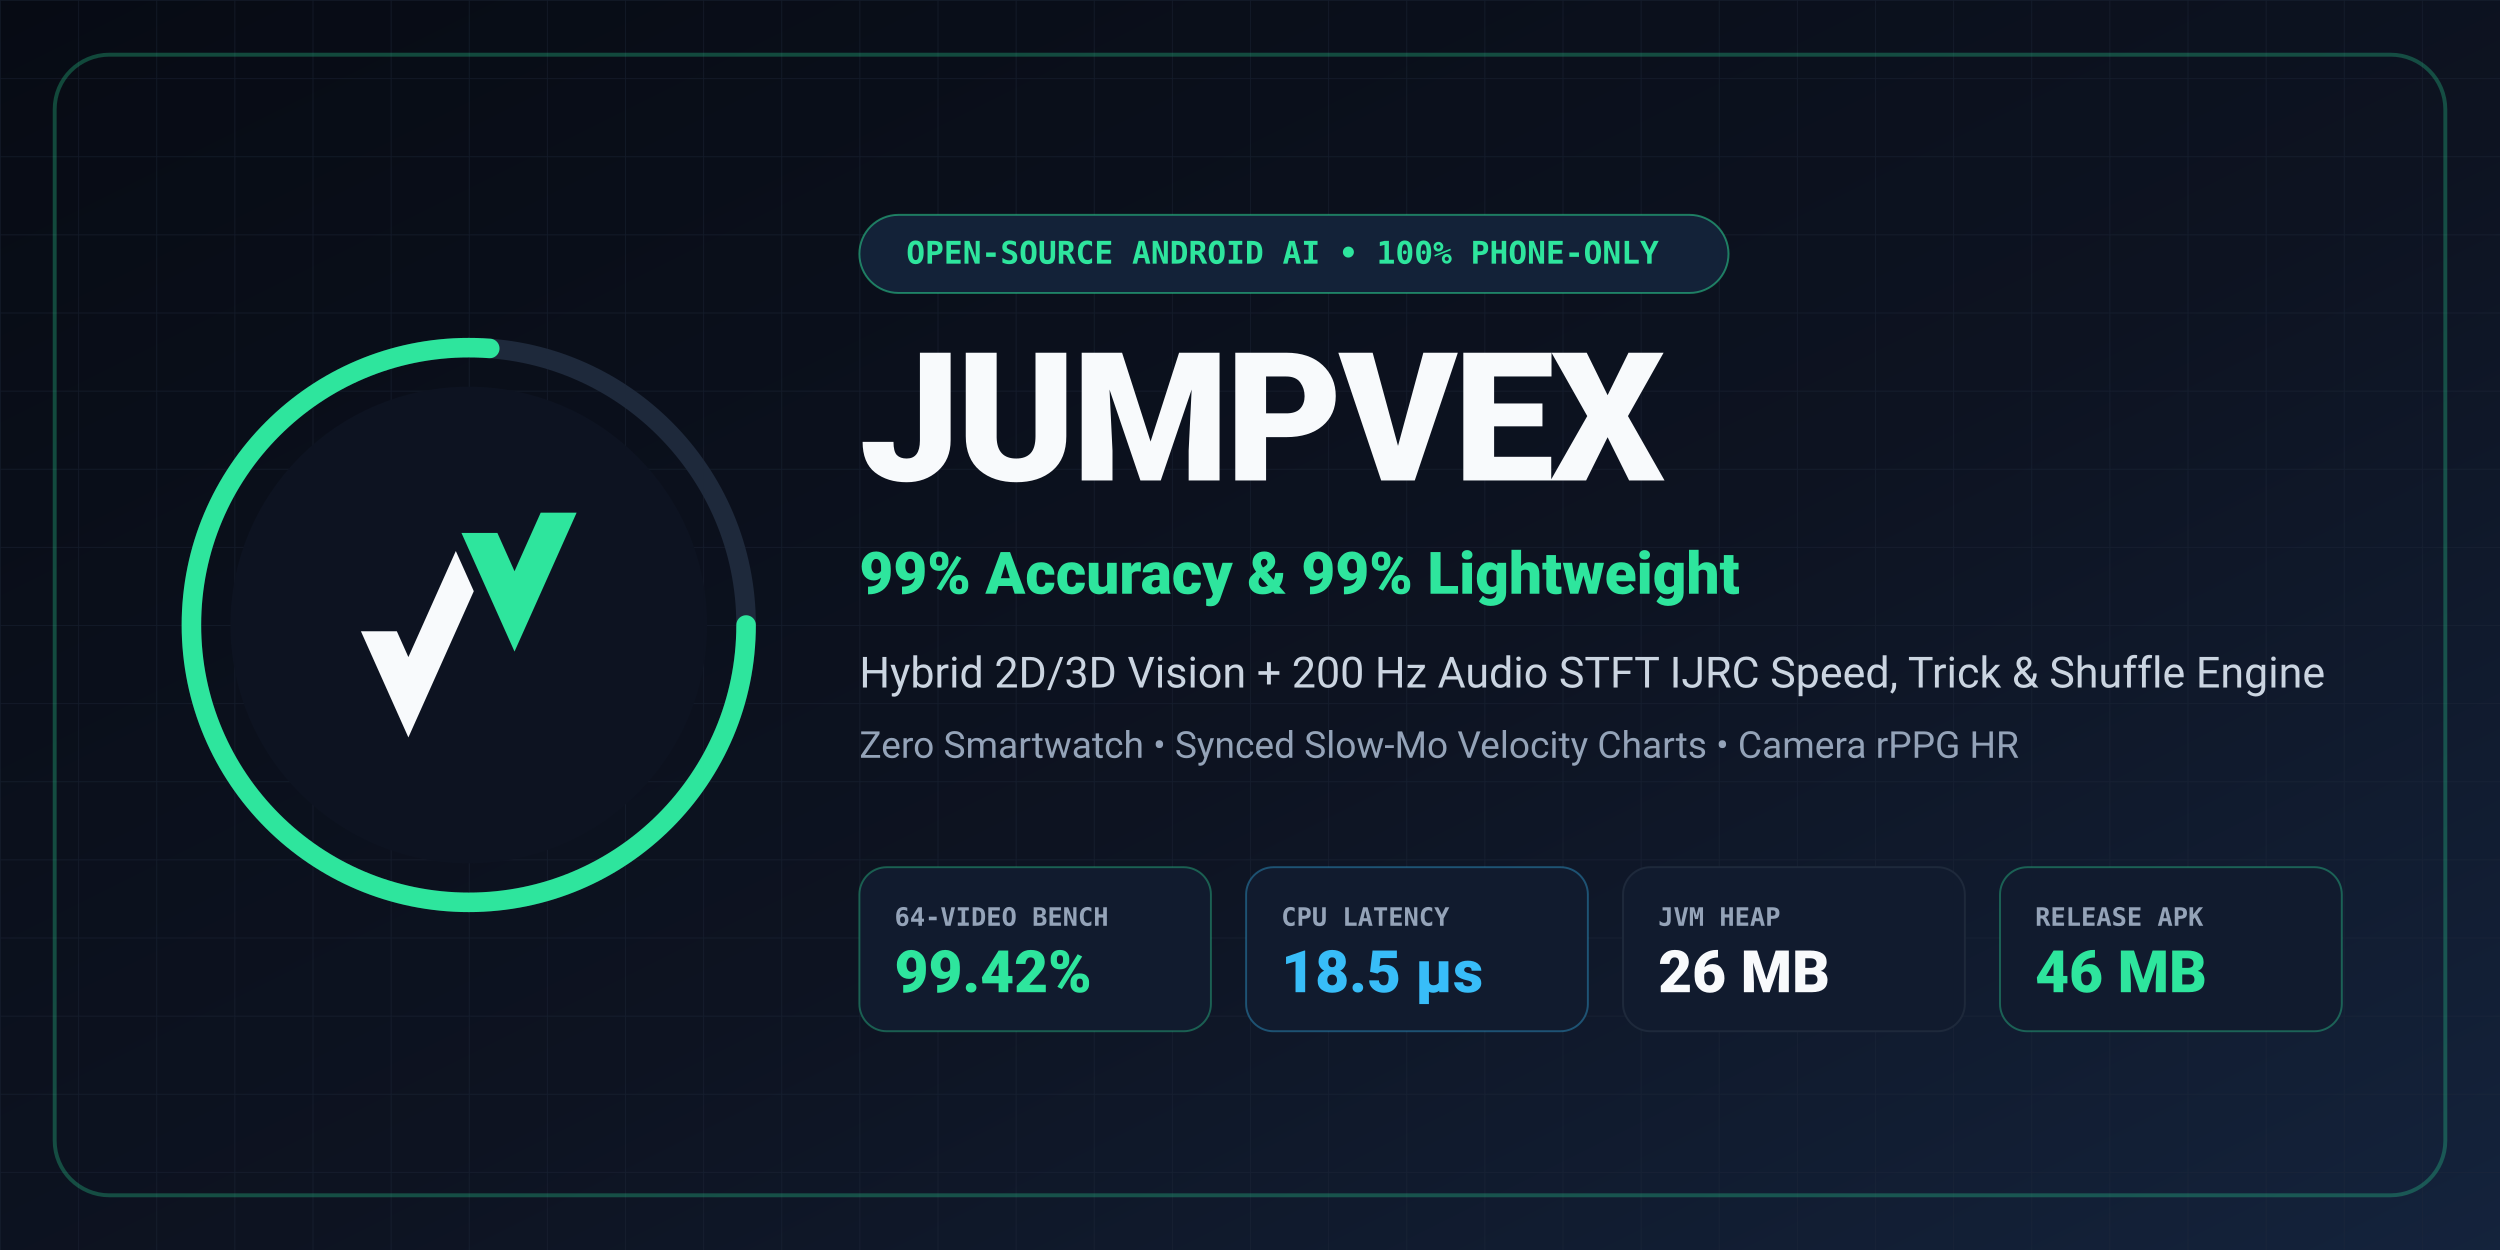
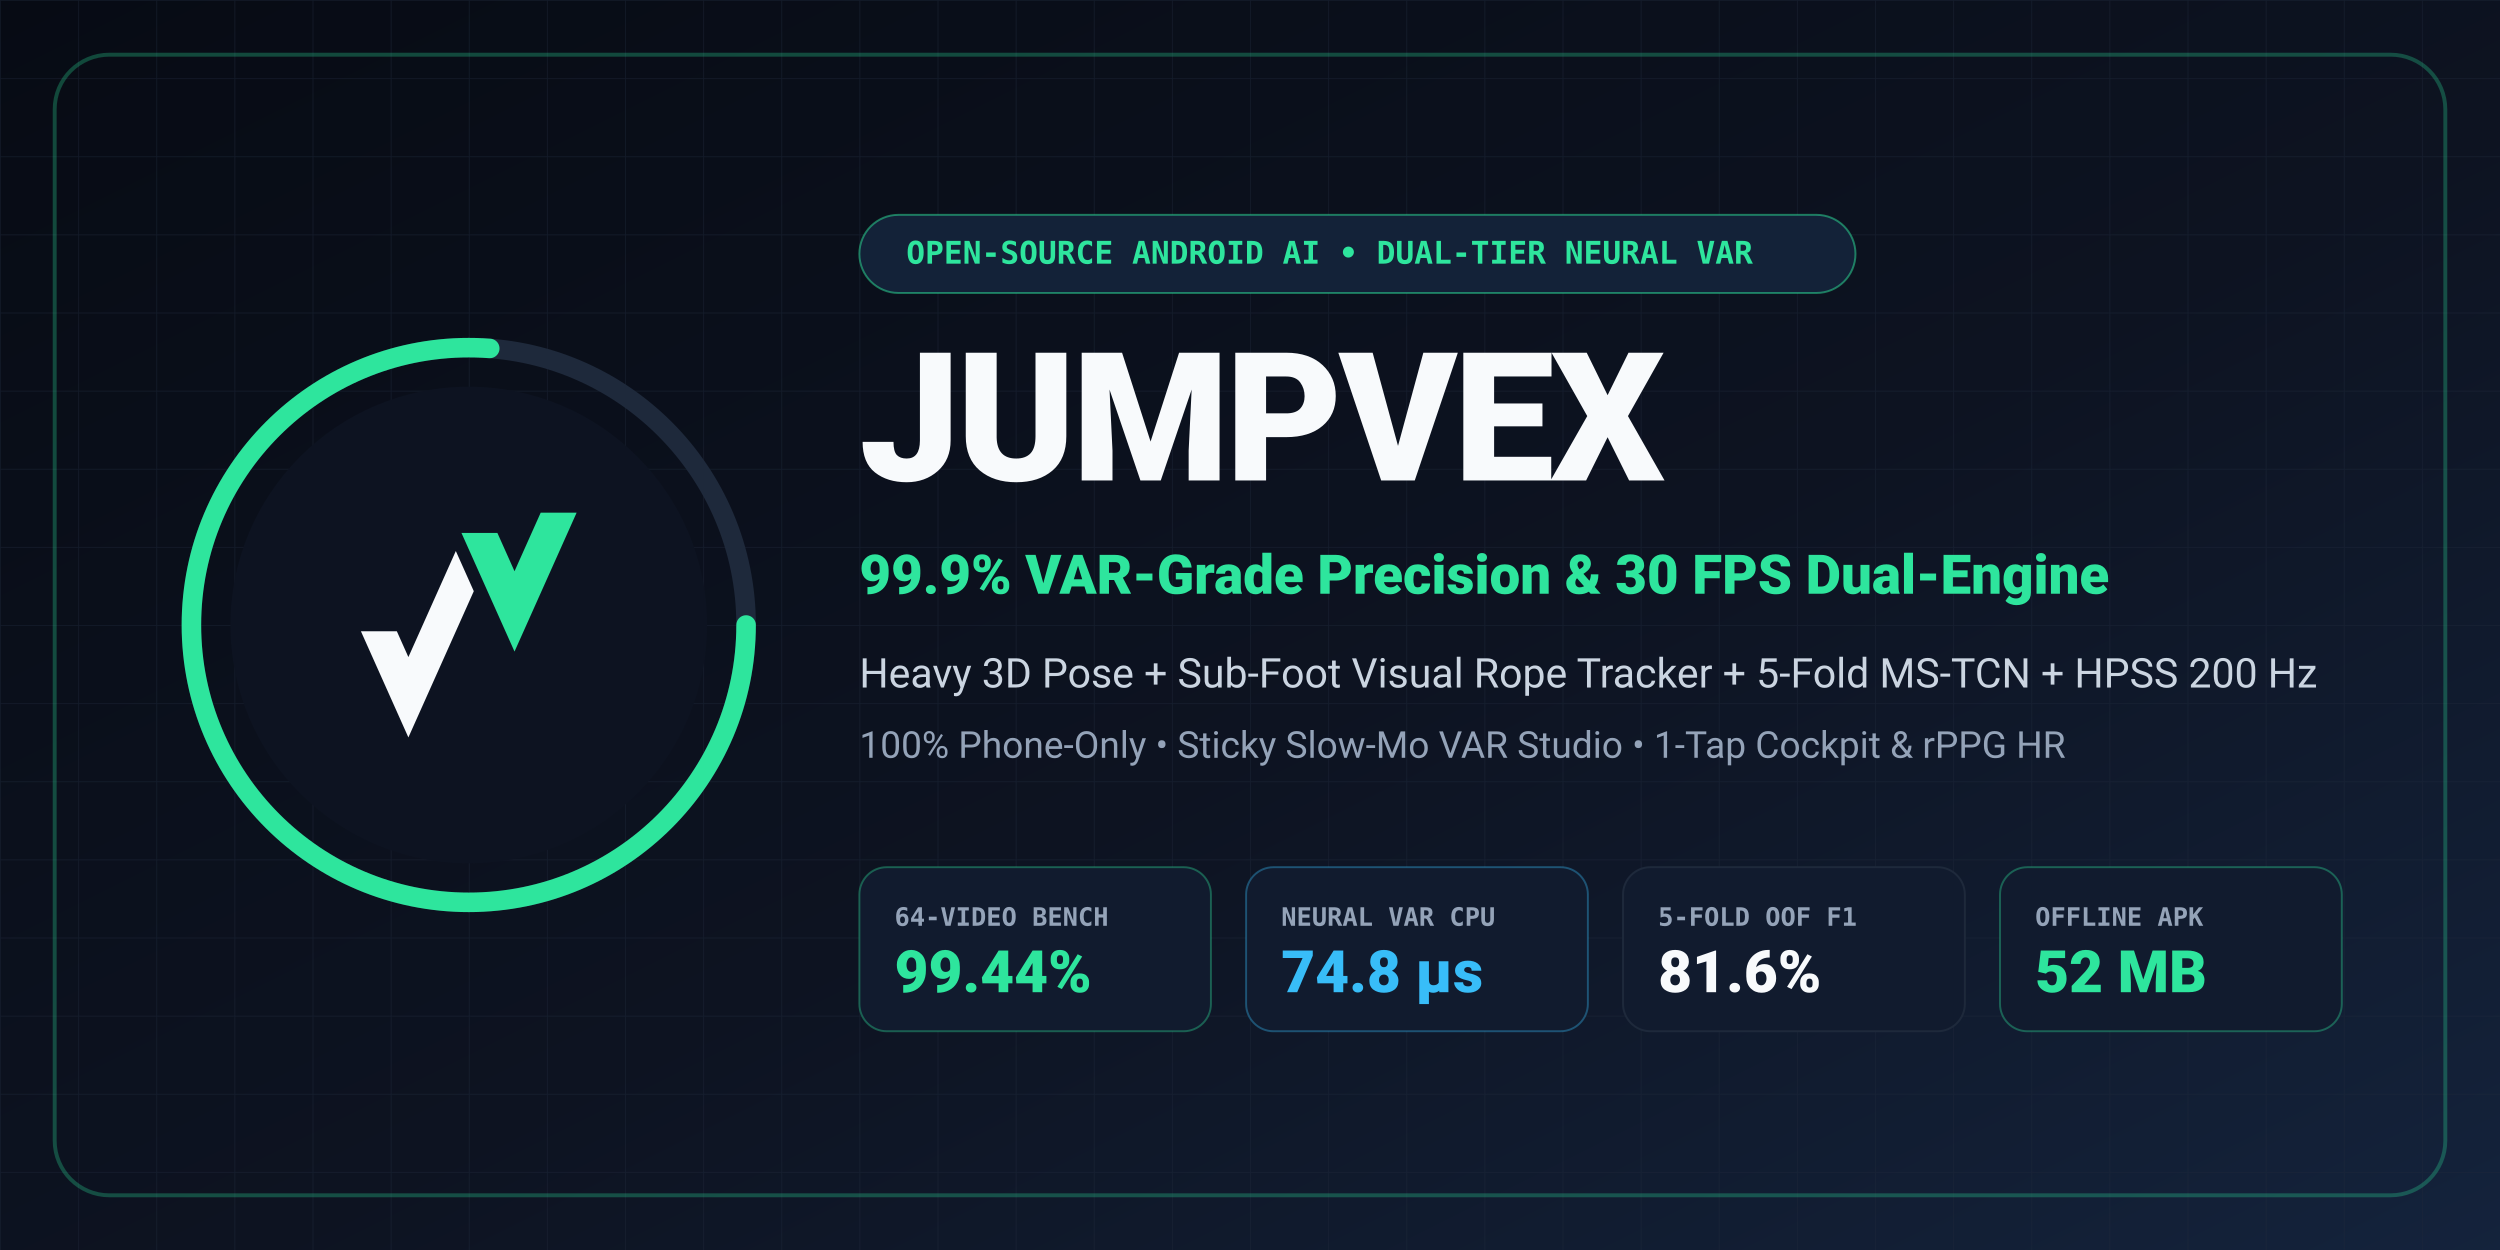
<svg xmlns="http://www.w3.org/2000/svg" viewBox="0 0 1280 640" width="1280" height="640" role="img" aria-label="Jumpvex OpenGraph Social Preview">
  <defs>
    <linearGradient id="ogBg" x1="0%" y1="0%" x2="100%" y2="100%">
      <stop offset="0%" stop-color="#070B14" />
      <stop offset="55%" stop-color="#0D1321" />
      <stop offset="100%" stop-color="#14233C" />
    </linearGradient>
    <pattern id="ogGrid" width="40" height="40" patternUnits="userSpaceOnUse">
      <path d="M 40 0 L 0 0 0 40" fill="none" stroke="#1E293B" stroke-width="0.8" stroke-opacity="0.5" />
    </pattern>
    <style>
      .h { font-family: -apple-system, BlinkMacSystemFont, "Segoe UI", Roboto, sans-serif; font-weight: 800; }
      .b { font-family: -apple-system, BlinkMacSystemFont, "Segoe UI", Roboto, sans-serif; }
      .m { font-family: ui-monospace, SFMono-Regular, Menlo, Monaco, Consolas, monospace; font-weight: 600; }
    </style>
  </defs>
  <rect width="1280" height="640" fill="url(#ogBg)" />
  <rect width="1280" height="640" fill="url(#ogGrid)" />
  <rect x="28" y="28" width="1224" height="584" rx="28" fill="none" stroke="#2EE59D" stroke-opacity="0.28" stroke-width="2" />
  <circle cx="240" cy="320" r="142" fill="none" stroke="#1E293B" stroke-width="10" />
  <circle cx="240" cy="320" r="142" fill="none" stroke="#2EE59D" stroke-width="10" stroke-dasharray="680 220" stroke-linecap="round" />
  <circle cx="240" cy="320" r="122" fill="#0D1321" />
  <g transform="translate(154, 234) scale(0.336)">
    <path d="M236.25,143.21 L263.63,204.42 L163.97,427.26 L91.64,265.54 L146.39,265.54 L163.97,304.85 Z" fill="#F8FAFC" />
    <path d="M244.83,115.62 L299.57,115.62 L325.69,174.02 L365.61,84.74 L420.36,84.74 L325.69,296.43 Z" fill="#2EE59D" />
  </g>
-   <rect x="440" y="110" width="445" height="40" rx="20" fill="#132238" stroke="#2EE59D" stroke-opacity="0.5" />
-   <text x="464" y="135" fill="#2EE59D" font-size="16" class="m">OPEN-SOURCE ANDROID AI • 100% PHONE-ONLY</text>
+   <rect x="440" y="110" width="510" height="40" rx="20" fill="#132238" stroke="#2EE59D" stroke-opacity="0.5" />
+   <text x="464" y="135" fill="#2EE59D" font-size="16" class="m">OPEN-SOURCE ANDROID AI • DUAL-TIER NEURAL VAR</text>
  <text x="440" y="246" fill="#F8FAFC" font-size="92" class="h" letter-spacing="-2">JUMPVEX</text>
-   <text x="440" y="304" fill="#2EE59D" font-size="30" class="h">99% Accuracy &amp; 99% Lightweight</text>
-   <text x="440" y="352" fill="#CBD5E1" font-size="22" class="b">Hybrid 2D/3D Vision + 200 Hz Audio STFT IJRC Speed, Trick &amp; Shuffle Engine</text>
-   <text x="440" y="388" fill="#94A3B8" font-size="19" class="b">Zero Smartwatch • Synced Slow-Mo Velocity Charts • Camera rPPG HR</text>
+   <text x="440" y="304" fill="#2EE59D" font-size="28" class="h">99.9% VAR-Grade Precision &amp; 30 FPS Dual-Engine</text>
+   <text x="440" y="352" fill="#CBD5E1" font-size="21" class="b">Heavy 3D Pose + Sub-Foot Visual Rope Tracker + 5-Fold MS-TCN + HPSS 200 Hz</text>
+   <text x="440" y="388" fill="#94A3B8" font-size="19" class="b">100% Phone-Only • Sticky Slow-Mo VAR Studio • 1-Tap Cockpit &amp; rPPG HR</text>
  <g transform="translate(440, 444)">
    <rect x="0" y="0" width="180" height="84" rx="14" fill="#111B2E" stroke="#2EE59D" stroke-opacity="0.35" />
    <text x="18" y="30" fill="#94A3B8" font-size="13" class="m">64-VIDEO BENCH</text>
-     <text x="18" y="64" fill="#2EE59D" font-size="30" class="h">99.42%</text>
+     <text x="18" y="64" fill="#2EE59D" font-size="30" class="h">99.44%</text>
    <rect x="198" y="0" width="175" height="84" rx="14" fill="#111B2E" stroke="#38BDF8" stroke-opacity="0.35" />
-     <text x="216" y="30" fill="#94A3B8" font-size="13" class="m">CPU LATENCY</text>
-     <text x="216" y="64" fill="#38BDF8" font-size="30" class="h">18.5 µs</text>
+     <text x="216" y="30" fill="#94A3B8" font-size="13" class="m">NEURAL VAR CPU</text>
+     <text x="216" y="64" fill="#38BDF8" font-size="30" class="h">74.8 µs</text>
    <rect x="391" y="0" width="175" height="84" rx="14" fill="#111B2E" stroke="#1E293B" />
-     <text x="409" y="30" fill="#94A3B8" font-size="13" class="m">JVM HEAP</text>
-     <text x="409" y="64" fill="#F8FAFC" font-size="30" class="h">26 MB</text>
+     <text x="409" y="30" fill="#94A3B8" font-size="13" class="m">5-FOLD OOF F1</text>
+     <text x="409" y="64" fill="#F8FAFC" font-size="30" class="h">81.6%</text>
    <rect x="584" y="0" width="175" height="84" rx="14" fill="#111B2E" stroke="#2EE59D" stroke-opacity="0.35" />
-     <text x="602" y="30" fill="#94A3B8" font-size="13" class="m">RELEASE APK</text>
-     <text x="602" y="64" fill="#2EE59D" font-size="30" class="h">46 MB</text>
+     <text x="602" y="30" fill="#94A3B8" font-size="13" class="m">OFFLINE APK</text>
+     <text x="602" y="64" fill="#2EE59D" font-size="30" class="h">52 MB</text>
  </g>
</svg>
